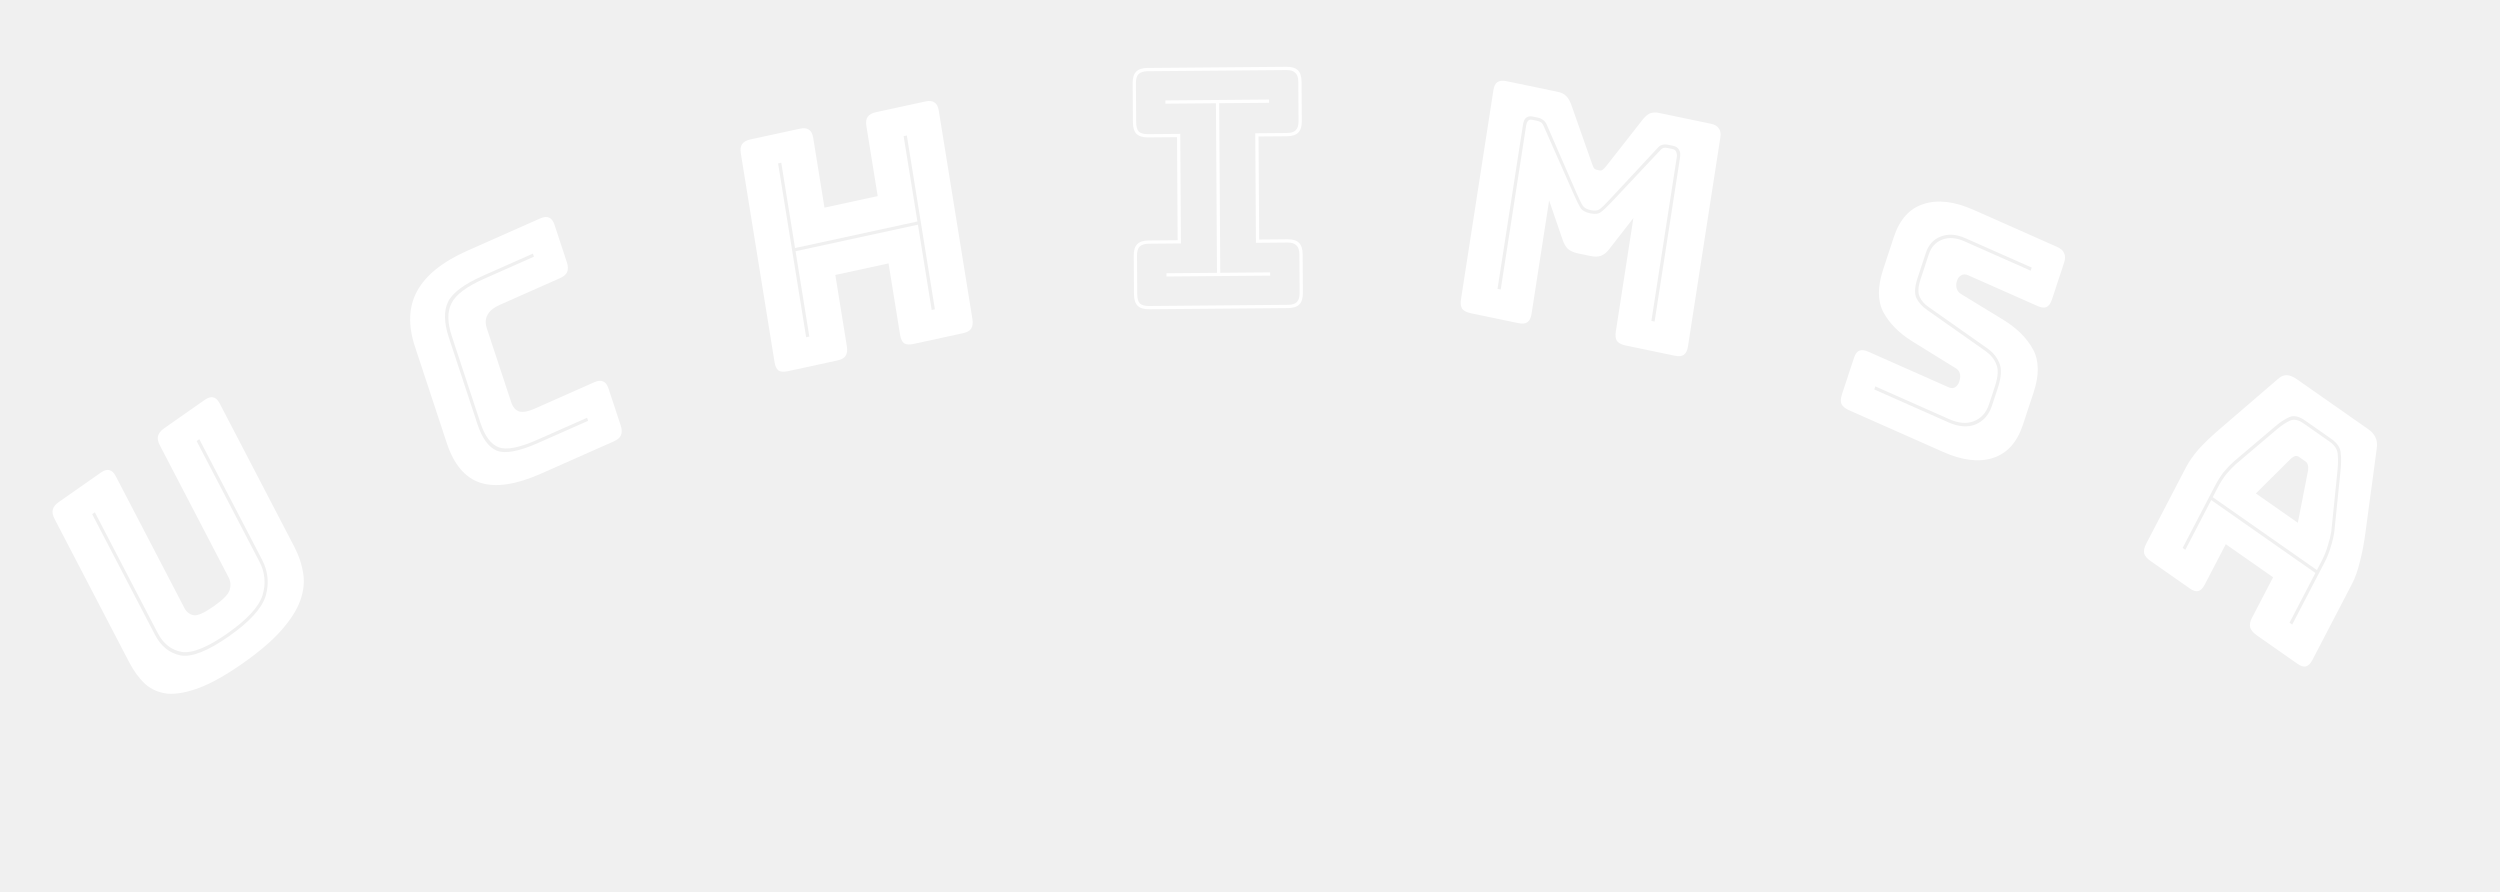
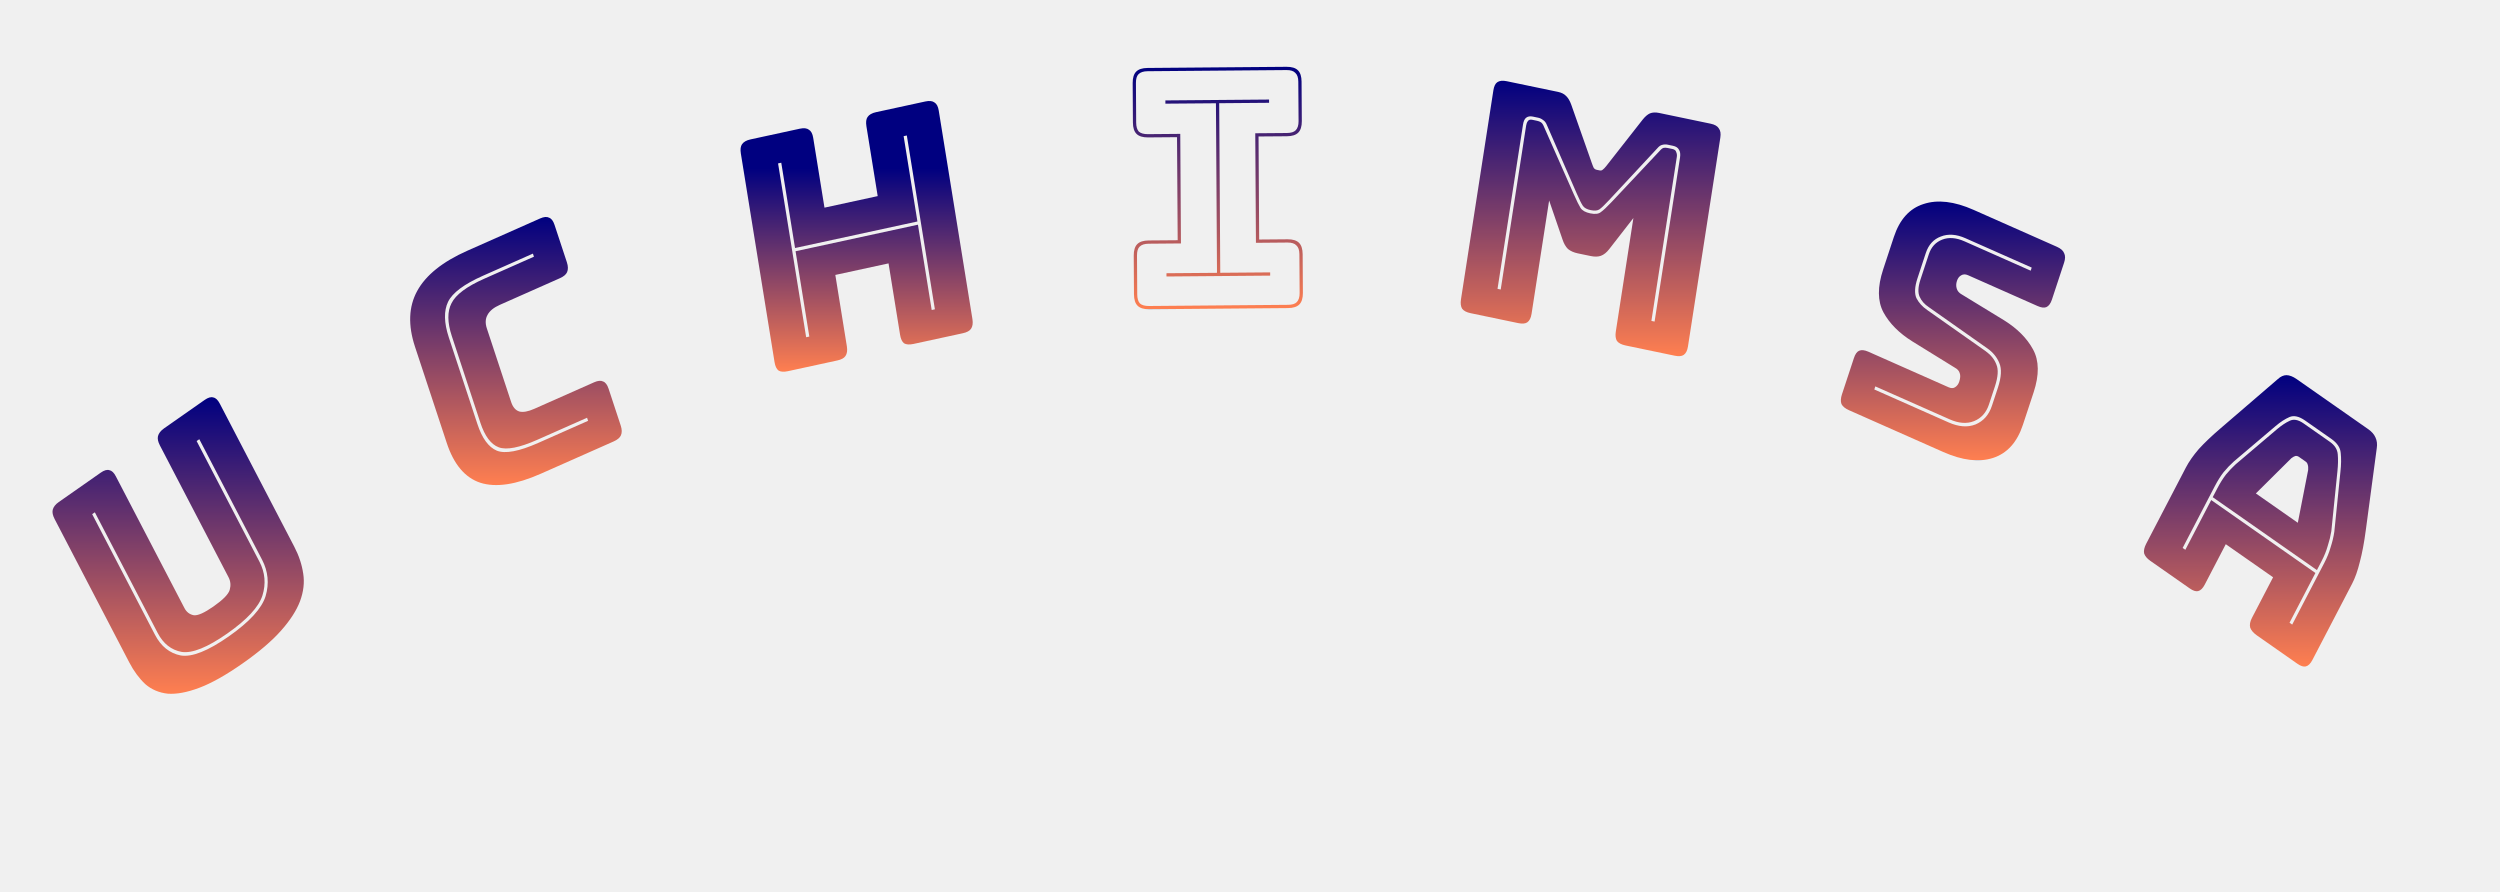
<svg xmlns="http://www.w3.org/2000/svg" width="115" height="41" viewBox="0 0 115 41" fill="none">
-   <path d="M13.538 25.151C13.751 25.558 13.887 25.971 13.948 26.388C14.012 26.791 13.964 27.213 13.802 27.653C13.643 28.078 13.353 28.529 12.93 29.007C12.508 29.484 11.916 29.989 11.154 30.522C10.392 31.055 9.73 31.427 9.17 31.638C8.609 31.849 8.125 31.939 7.718 31.91C7.315 31.865 6.97 31.719 6.685 31.471C6.403 31.208 6.155 30.873 5.943 30.465L2.514 23.879C2.426 23.711 2.397 23.568 2.425 23.451C2.457 23.32 2.551 23.2 2.707 23.091L4.636 21.741C4.792 21.632 4.924 21.594 5.031 21.628C5.141 21.648 5.241 21.741 5.328 21.91L8.487 27.977C8.58 28.154 8.72 28.262 8.907 28.3C9.09 28.329 9.395 28.195 9.821 27.897C10.255 27.593 10.504 27.341 10.566 27.139C10.625 26.929 10.607 26.735 10.515 26.558L7.356 20.491C7.268 20.323 7.239 20.18 7.267 20.063C7.3 19.932 7.394 19.811 7.549 19.703L9.417 18.395C9.573 18.287 9.704 18.249 9.811 18.283C9.922 18.302 10.021 18.396 10.109 18.565L13.538 25.151ZM4.24 23.652L7.129 29.2C7.406 29.732 7.8 30.049 8.311 30.151C8.826 30.238 9.563 29.947 10.522 29.276C11.48 28.605 12.046 27.985 12.22 27.416C12.388 26.838 12.334 26.284 12.057 25.751L9.168 20.203L9.045 20.289L11.934 25.837C12.193 26.334 12.239 26.852 12.073 27.392C11.902 27.923 11.362 28.506 10.453 29.143C9.543 29.779 8.846 30.061 8.361 29.989C7.88 29.902 7.51 29.61 7.252 29.114L4.363 23.566L4.24 23.652Z" fill="white" />
-   <path d="M28.229 20.306L24.883 21.789C23.74 22.296 22.811 22.435 22.097 22.207C21.392 21.976 20.876 21.366 20.551 20.378L19.089 15.948C18.763 14.961 18.796 14.108 19.188 13.39C19.586 12.658 20.357 12.039 21.499 11.533L24.845 10.049C25.019 9.972 25.157 9.96 25.258 10.014C25.365 10.053 25.449 10.163 25.508 10.343L26.077 12.067C26.136 12.247 26.139 12.399 26.085 12.521C26.037 12.629 25.926 12.722 25.752 12.799L22.996 14.021C22.712 14.146 22.523 14.301 22.426 14.485C22.327 14.66 22.316 14.866 22.394 15.104L23.513 18.494C23.591 18.731 23.718 18.877 23.892 18.93C24.064 18.973 24.291 18.933 24.575 18.807L27.331 17.585C27.505 17.508 27.642 17.496 27.744 17.549C27.851 17.588 27.934 17.698 27.994 17.879L28.553 19.574C28.613 19.755 28.615 19.906 28.561 20.028C28.513 20.136 28.402 20.229 28.229 20.306ZM27.005 19.216L24.714 20.231C23.892 20.596 23.301 20.71 22.942 20.576C22.583 20.441 22.302 20.065 22.098 19.448L20.782 15.459C20.576 14.832 20.572 14.328 20.771 13.946C20.966 13.554 21.466 13.18 22.271 12.823L24.561 11.808L24.514 11.666L22.224 12.681C21.346 13.07 20.808 13.472 20.61 13.886C20.411 14.301 20.423 14.845 20.645 15.52L21.961 19.508C22.177 20.163 22.474 20.571 22.852 20.73C23.238 20.885 23.875 20.766 24.761 20.373L27.052 19.358L27.005 19.216Z" fill="white" />
-   <path d="M37.083 15.513L37.229 15.482L36.596 11.557L42.225 10.336L42.858 14.26L43.005 14.228L41.714 6.232L41.567 6.264L42.201 10.188L36.572 11.409L35.938 7.485L35.792 7.517L37.083 15.513ZM38.515 16.582L36.242 17.075C36.057 17.115 35.914 17.106 35.813 17.046C35.72 16.974 35.659 16.844 35.629 16.657L34.079 7.061C34.049 6.873 34.067 6.731 34.132 6.636C34.206 6.528 34.335 6.453 34.521 6.413L36.793 5.92C36.979 5.88 37.118 5.896 37.211 5.968C37.311 6.027 37.377 6.151 37.407 6.339L37.926 9.552L40.374 9.021L39.855 5.808C39.825 5.62 39.842 5.478 39.908 5.382C39.981 5.274 40.111 5.2 40.297 5.16L42.569 4.667C42.755 4.627 42.894 4.643 42.986 4.714C43.087 4.774 43.152 4.898 43.183 5.086L44.732 14.681C44.762 14.869 44.74 15.017 44.667 15.125C44.602 15.221 44.476 15.289 44.29 15.329L42.018 15.822C41.832 15.862 41.689 15.852 41.589 15.793C41.496 15.721 41.435 15.591 41.404 15.403L40.873 12.116L38.425 12.647L38.956 15.934C38.987 16.122 38.965 16.27 38.891 16.378C38.826 16.474 38.7 16.542 38.515 16.582Z" fill="white" />
-   <path d="M52.857 14.226C52.617 14.228 52.442 14.174 52.331 14.065C52.221 13.956 52.164 13.781 52.163 13.541L52.152 11.757C52.15 11.517 52.204 11.341 52.314 11.23C52.423 11.119 52.597 11.063 52.837 11.061L54.172 11.05L54.143 6.31L52.808 6.321C52.568 6.323 52.393 6.269 52.282 6.16C52.171 6.051 52.115 5.877 52.114 5.637L52.102 3.822C52.101 3.582 52.155 3.406 52.264 3.295C52.373 3.184 52.548 3.128 52.788 3.126L59.178 3.073C59.418 3.071 59.593 3.124 59.704 3.233C59.815 3.342 59.871 3.517 59.872 3.757L59.883 5.572C59.885 5.812 59.831 5.987 59.722 6.098C59.612 6.209 59.438 6.266 59.198 6.268L57.893 6.278L57.922 11.018L59.227 11.007C59.467 11.005 59.643 11.059 59.753 11.168C59.864 11.277 59.92 11.452 59.922 11.692L59.933 13.477C59.934 13.717 59.88 13.892 59.771 14.003C59.662 14.114 59.487 14.17 59.247 14.172L52.857 14.226ZM52.856 14.076L59.246 14.022C59.436 14.021 59.571 13.98 59.65 13.899C59.74 13.808 59.784 13.668 59.783 13.478L59.772 11.693C59.77 11.503 59.725 11.368 59.634 11.289C59.553 11.2 59.418 11.156 59.228 11.157L57.773 11.17L57.742 6.13L59.197 6.118C59.387 6.116 59.522 6.075 59.601 5.994C59.691 5.903 59.735 5.763 59.733 5.573L59.722 3.758C59.721 3.568 59.675 3.433 59.585 3.354C59.504 3.265 59.369 3.221 59.179 3.223L52.789 3.276C52.599 3.278 52.459 3.324 52.37 3.414C52.291 3.495 52.251 3.63 52.252 3.82L52.264 5.635C52.265 5.825 52.306 5.965 52.386 6.054C52.477 6.134 52.617 6.173 52.807 6.171L54.292 6.159L54.323 11.198L52.839 11.211C52.648 11.212 52.509 11.259 52.419 11.349C52.34 11.43 52.301 11.565 52.302 11.755L52.313 13.54C52.314 13.73 52.355 13.87 52.435 13.959C52.526 14.039 52.666 14.077 52.856 14.076ZM58.428 12.679L53.658 12.719L53.657 12.569L55.982 12.55L55.933 4.75L53.608 4.769L53.608 4.619L58.377 4.579L58.378 4.729L56.083 4.748L56.132 12.548L58.427 12.529L58.428 12.679Z" fill="white" />
-   <path d="M73.177 9.667C73 9.631 72.879 9.564 72.813 9.469C72.747 9.374 72.651 9.18 72.524 8.889L71.16 5.758C71.117 5.647 71.058 5.569 70.984 5.523C70.912 5.467 70.837 5.431 70.759 5.415L70.509 5.363C70.382 5.336 70.278 5.355 70.197 5.42C70.127 5.477 70.08 5.584 70.056 5.743L68.886 13.287L69.033 13.318L70.203 5.773C70.215 5.694 70.24 5.628 70.279 5.575C70.319 5.512 70.388 5.49 70.486 5.511L70.706 5.557C70.775 5.571 70.832 5.593 70.878 5.623C70.933 5.655 70.983 5.727 71.026 5.838L72.395 8.938C72.53 9.242 72.634 9.452 72.707 9.569C72.789 9.689 72.938 9.771 73.154 9.815C73.369 9.86 73.528 9.843 73.632 9.762C73.745 9.684 73.91 9.529 74.128 9.299L76.342 6.945C76.416 6.859 76.48 6.81 76.531 6.801C76.584 6.791 76.644 6.794 76.712 6.808L76.933 6.854C77.031 6.874 77.089 6.922 77.107 6.997C77.137 7.065 77.146 7.138 77.134 7.217L75.964 14.762L76.111 14.793L77.281 7.248C77.305 7.09 77.289 6.969 77.231 6.885C77.184 6.794 77.093 6.734 76.956 6.706L76.706 6.654C76.628 6.637 76.546 6.641 76.462 6.664C76.389 6.679 76.315 6.73 76.241 6.817L74.022 9.201C73.816 9.423 73.667 9.565 73.577 9.628C73.486 9.691 73.353 9.704 73.177 9.667ZM69.84 14.863L67.651 14.407C67.466 14.369 67.335 14.3 67.259 14.203C67.194 14.098 67.176 13.951 67.206 13.764L68.695 4.158C68.724 3.971 68.784 3.845 68.874 3.783C68.976 3.712 69.12 3.696 69.306 3.735L71.67 4.227C71.827 4.26 71.949 4.321 72.036 4.411C72.133 4.502 72.213 4.636 72.277 4.813L73.224 7.504C73.259 7.603 73.288 7.676 73.311 7.721C73.344 7.769 73.39 7.799 73.449 7.811L73.581 7.839C73.64 7.851 73.687 7.84 73.723 7.807C73.768 7.776 73.822 7.721 73.885 7.642L75.566 5.498C75.679 5.358 75.79 5.264 75.898 5.215C76.016 5.169 76.154 5.161 76.311 5.194L78.69 5.69C78.876 5.728 79.001 5.8 79.065 5.906C79.141 6.003 79.165 6.146 79.135 6.333L77.646 15.939C77.617 16.127 77.552 16.256 77.45 16.326C77.359 16.389 77.221 16.401 77.035 16.362L74.774 15.891C74.588 15.852 74.457 15.784 74.381 15.687C74.316 15.582 74.299 15.435 74.328 15.247L75.136 10.03L74.02 11.465C73.906 11.614 73.779 11.716 73.639 11.768C73.511 11.813 73.354 11.816 73.168 11.777L72.58 11.655C72.394 11.616 72.243 11.549 72.127 11.453C72.021 11.35 71.938 11.205 71.876 11.018L71.26 9.222L70.451 14.44C70.422 14.627 70.356 14.757 70.254 14.827C70.164 14.89 70.025 14.902 69.84 14.863Z" fill="white" />
-   <path d="M89.388 20.791L85.055 18.87C84.881 18.793 84.765 18.699 84.708 18.586C84.663 18.468 84.671 18.319 84.73 18.139L85.28 16.472C85.339 16.291 85.418 16.18 85.516 16.136C85.627 16.087 85.769 16.101 85.943 16.178L89.631 17.813C89.75 17.866 89.85 17.866 89.93 17.815C90.022 17.758 90.087 17.672 90.124 17.558C90.177 17.397 90.185 17.264 90.146 17.16C90.116 17.059 90.043 16.978 89.927 16.916L87.969 15.705C87.361 15.326 86.916 14.879 86.636 14.363C86.365 13.851 86.361 13.196 86.624 12.398L87.117 10.902C87.383 10.095 87.838 9.589 88.482 9.385C89.129 9.171 89.896 9.26 90.783 9.653L94.622 11.355C94.796 11.432 94.905 11.53 94.95 11.648C95.008 11.76 95.007 11.907 94.947 12.087L94.388 13.782C94.328 13.963 94.243 14.078 94.133 14.127C94.034 14.17 93.899 14.153 93.725 14.076L90.53 12.66C90.411 12.607 90.305 12.609 90.213 12.666C90.124 12.714 90.059 12.8 90.019 12.923C89.978 13.047 89.975 13.165 90.011 13.279C90.047 13.393 90.123 13.481 90.238 13.543L92.188 14.734C92.796 15.112 93.241 15.56 93.521 16.076C93.801 16.592 93.81 17.249 93.547 18.047L93.053 19.543C92.787 20.35 92.326 20.858 91.67 21.068C91.026 21.273 90.265 21.18 89.388 20.791ZM93.459 12.309L90.415 10.96C89.994 10.773 89.615 10.747 89.278 10.88C88.944 11.004 88.714 11.256 88.588 11.636L88.203 12.804C88.075 13.194 88.058 13.496 88.155 13.713C88.263 13.925 88.428 14.107 88.65 14.26L91.342 16.155C91.579 16.325 91.742 16.528 91.832 16.764C91.934 16.994 91.912 17.333 91.765 17.779L91.492 18.605C91.367 18.985 91.135 19.242 90.798 19.375C90.473 19.503 90.1 19.474 89.679 19.288L86.265 17.774L86.218 17.916L89.632 19.43C90.099 19.637 90.513 19.668 90.875 19.524C91.24 19.37 91.491 19.084 91.629 18.666L91.902 17.84C92.065 17.346 92.086 16.964 91.966 16.693C91.855 16.426 91.671 16.203 91.416 16.024L88.725 14.129C88.527 13.998 88.386 13.838 88.302 13.648C88.218 13.458 88.231 13.197 88.34 12.865L88.725 11.697C88.835 11.364 89.04 11.14 89.341 11.023C89.641 10.905 89.984 10.932 90.368 11.102L93.412 12.452L93.459 12.309Z" fill="white" />
-   <path d="M102 22.458C102.125 22.218 102.257 22.008 102.396 21.827C102.543 21.651 102.691 21.495 102.841 21.358L104.764 19.726C104.961 19.562 105.148 19.439 105.325 19.357C105.507 19.266 105.72 19.306 105.966 19.478L107.17 20.321C107.4 20.482 107.522 20.676 107.537 20.905C107.557 21.124 107.552 21.381 107.522 21.674L107.241 24.436C107.206 24.654 107.152 24.876 107.078 25.103C107.013 25.336 106.918 25.572 106.793 25.811L106.579 26.224L101.785 22.87L102 22.458ZM105.401 21.079L103.77 22.698L105.7 24.048L106.175 21.621C106.184 21.518 106.177 21.435 106.154 21.371C106.14 21.312 106.108 21.266 106.059 21.232L105.752 21.017C105.703 20.982 105.648 20.968 105.589 20.975C105.538 20.988 105.475 21.023 105.401 21.079ZM105.318 28.645L105.441 28.731L106.916 25.897C107.046 25.649 107.143 25.409 107.208 25.176C107.286 24.94 107.343 24.702 107.379 24.461L107.66 21.699C107.696 21.373 107.7 21.085 107.673 20.837C107.655 20.593 107.51 20.377 107.24 20.188L106.035 19.345C105.757 19.15 105.516 19.097 105.314 19.185C105.111 19.274 104.9 19.41 104.681 19.596L102.758 21.227C102.591 21.377 102.432 21.543 102.28 21.727C102.141 21.909 102.007 22.123 101.877 22.372L100.402 25.205L100.525 25.291L101.716 23.003L106.509 26.357L105.318 28.645ZM101.416 26.896C101.329 27.064 101.227 27.163 101.112 27.191C101.009 27.216 100.88 27.174 100.725 27.065L98.918 25.801C98.762 25.692 98.666 25.576 98.629 25.454C98.605 25.328 98.637 25.181 98.725 25.012L100.554 21.5C100.692 21.234 100.889 20.954 101.142 20.659C101.404 20.371 101.737 20.053 102.142 19.707L104.783 17.435C104.911 17.318 105.042 17.259 105.178 17.257C105.321 17.26 105.475 17.32 105.639 17.434L108.945 19.747C109.1 19.856 109.209 19.981 109.27 20.12C109.34 20.266 109.36 20.431 109.331 20.616L108.827 24.385C108.751 24.961 108.66 25.447 108.553 25.845C108.455 26.248 108.337 26.583 108.198 26.849L106.369 30.361C106.282 30.53 106.18 30.628 106.065 30.656C105.962 30.681 105.833 30.64 105.678 30.531L103.822 29.232C103.658 29.117 103.553 28.996 103.508 28.868C103.476 28.736 103.504 28.586 103.592 28.418L104.562 26.555L102.386 25.033L101.416 26.896Z" fill="white" />
+   <path d="M13.538 25.151C13.751 25.558 13.887 25.971 13.948 26.388C14.012 26.791 13.964 27.213 13.802 27.653C13.643 28.078 13.353 28.529 12.93 29.007C12.508 29.484 11.916 29.989 11.154 30.522C10.392 31.055 9.73 31.427 9.17 31.638C8.609 31.849 8.125 31.939 7.718 31.91C7.315 31.865 6.97 31.719 6.685 31.471C6.403 31.208 6.155 30.873 5.943 30.465L2.514 23.879C2.426 23.711 2.397 23.568 2.425 23.451C2.457 23.32 2.551 23.2 2.707 23.091L4.636 21.741C4.792 21.632 4.923 21.594 5.031 21.628C5.141 21.648 5.241 21.741 5.328 21.91L8.487 27.977C8.58 28.154 8.72 28.262 8.907 28.3C9.09 28.329 9.395 28.195 9.821 27.897C10.255 27.593 10.504 27.341 10.566 27.139C10.625 26.929 10.607 26.735 10.515 26.558L7.356 20.491C7.268 20.323 7.239 20.18 7.267 20.063C7.3 19.932 7.394 19.811 7.549 19.703L9.417 18.395C9.573 18.287 9.704 18.249 9.811 18.283C9.922 18.302 10.021 18.396 10.109 18.565L13.538 25.151ZM4.24 23.652L7.129 29.2C7.406 29.732 7.8 30.049 8.311 30.151C8.826 30.238 9.563 29.947 10.522 29.276C11.48 28.605 12.046 27.985 12.22 27.416C12.388 26.838 12.334 26.284 12.057 25.751L9.168 20.203L9.045 20.289L11.934 25.837C12.193 26.334 12.239 26.852 12.073 27.392C11.902 27.923 11.362 28.506 10.453 29.143C9.543 29.779 8.846 30.061 8.361 29.989C7.88 29.902 7.51 29.61 7.252 29.114L4.363 23.566L4.24 23.652Z" fill="url(#paint0_linear_10_2)" />
+   <path d="M28.229 20.306L24.883 21.789C23.74 22.296 22.811 22.435 22.097 22.207C21.392 21.976 20.877 21.366 20.551 20.378L19.089 15.948C18.764 14.961 18.797 14.108 19.188 13.39C19.586 12.658 20.357 12.039 21.499 11.533L24.845 10.049C25.019 9.972 25.157 9.96 25.258 10.014C25.365 10.053 25.449 10.163 25.508 10.343L26.077 12.067C26.136 12.247 26.139 12.399 26.085 12.521C26.037 12.629 25.926 12.722 25.752 12.799L22.996 14.021C22.713 14.146 22.523 14.301 22.426 14.485C22.327 14.66 22.316 14.866 22.394 15.104L23.513 18.494C23.591 18.731 23.718 18.877 23.892 18.93C24.064 18.973 24.291 18.933 24.575 18.807L27.331 17.585C27.505 17.508 27.642 17.496 27.744 17.549C27.851 17.588 27.934 17.698 27.994 17.879L28.553 19.574C28.613 19.755 28.616 19.906 28.561 20.028C28.513 20.136 28.402 20.229 28.229 20.306ZM27.005 19.216L24.715 20.231C23.892 20.596 23.301 20.71 22.942 20.576C22.583 20.441 22.302 20.065 22.098 19.448L20.783 15.459C20.576 14.832 20.572 14.328 20.771 13.946C20.966 13.554 21.466 13.18 22.271 12.823L24.561 11.808L24.514 11.666L22.224 12.681C21.346 13.07 20.808 13.472 20.61 13.886C20.411 14.301 20.423 14.845 20.645 15.52L21.961 19.508C22.177 20.163 22.474 20.571 22.852 20.73C23.238 20.885 23.875 20.766 24.762 20.373L27.052 19.358L27.005 19.216Z" fill="url(#paint1_linear_10_2)" />
+   <path d="M37.083 15.513L37.229 15.482L36.596 11.557L42.225 10.336L42.858 14.26L43.005 14.228L41.714 6.232L41.567 6.264L42.201 10.188L36.572 11.409L35.938 7.485L35.791 7.517L37.083 15.513ZM38.514 16.582L36.242 17.075C36.057 17.115 35.913 17.106 35.813 17.046C35.72 16.974 35.659 16.844 35.629 16.657L34.079 7.061C34.049 6.873 34.067 6.731 34.132 6.636C34.206 6.528 34.335 6.453 34.521 6.413L36.793 5.92C36.979 5.88 37.118 5.896 37.21 5.968C37.311 6.027 37.377 6.151 37.407 6.339L37.926 9.552L40.374 9.021L39.855 5.808C39.825 5.62 39.842 5.478 39.908 5.382C39.981 5.274 40.111 5.2 40.297 5.16L42.569 4.667C42.754 4.627 42.894 4.643 42.986 4.714C43.087 4.774 43.152 4.898 43.182 5.086L44.732 14.681C44.762 14.869 44.74 15.017 44.667 15.125C44.601 15.221 44.476 15.289 44.29 15.329L42.018 15.822C41.832 15.862 41.689 15.852 41.588 15.793C41.496 15.721 41.434 15.591 41.404 15.403L40.873 12.116L38.425 12.647L38.956 15.934C38.986 16.122 38.965 16.27 38.891 16.378C38.826 16.474 38.7 16.542 38.514 16.582Z" fill="url(#paint2_linear_10_2)" />
+   <path d="M52.857 14.226C52.617 14.228 52.442 14.174 52.331 14.065C52.221 13.956 52.164 13.781 52.163 13.541L52.152 11.757C52.151 11.517 52.204 11.341 52.314 11.23C52.423 11.119 52.598 11.063 52.838 11.061L54.173 11.05L54.143 6.31L52.808 6.321C52.568 6.323 52.393 6.269 52.282 6.16C52.172 6.051 52.115 5.877 52.114 5.637L52.103 3.822C52.101 3.582 52.155 3.406 52.264 3.295C52.374 3.184 52.548 3.128 52.788 3.126L59.178 3.073C59.418 3.071 59.593 3.124 59.704 3.233C59.815 3.342 59.871 3.517 59.872 3.757L59.884 5.572C59.885 5.812 59.831 5.987 59.722 6.098C59.613 6.209 59.438 6.266 59.198 6.268L57.893 6.278L57.922 11.018L59.227 11.007C59.467 11.005 59.643 11.059 59.753 11.168C59.864 11.277 59.92 11.452 59.922 11.692L59.933 13.477C59.934 13.717 59.88 13.892 59.771 14.003C59.662 14.114 59.487 14.17 59.247 14.172L52.857 14.226ZM52.856 14.076L59.246 14.022C59.436 14.021 59.571 13.98 59.65 13.899C59.74 13.808 59.784 13.668 59.783 13.478L59.772 11.693C59.77 11.503 59.725 11.368 59.634 11.289C59.554 11.2 59.418 11.156 59.228 11.157L57.773 11.17L57.742 6.13L59.197 6.118C59.387 6.116 59.522 6.075 59.601 5.994C59.691 5.903 59.735 5.763 59.734 5.573L59.722 3.758C59.721 3.568 59.675 3.433 59.585 3.354C59.504 3.265 59.369 3.221 59.179 3.223L52.789 3.276C52.599 3.278 52.459 3.324 52.37 3.414C52.291 3.495 52.251 3.63 52.253 3.82L52.264 5.635C52.265 5.825 52.306 5.965 52.386 6.054C52.477 6.134 52.617 6.172 52.807 6.171L54.292 6.158L54.324 11.198L52.839 11.211C52.649 11.212 52.509 11.259 52.419 11.349C52.34 11.43 52.301 11.565 52.302 11.755L52.313 13.54C52.314 13.73 52.355 13.87 52.436 13.959C52.526 14.039 52.666 14.077 52.856 14.076ZM58.428 12.679L53.658 12.719L53.657 12.569L55.982 12.55L55.933 4.75L53.608 4.769L53.608 4.619L58.377 4.579L58.378 4.729L56.083 4.748L56.132 12.548L58.427 12.529L58.428 12.679Z" fill="url(#paint3_linear_10_2)" />
+   <path d="M73.177 9.667C73 9.631 72.879 9.565 72.813 9.469C72.747 9.374 72.651 9.18 72.524 8.889L71.16 5.758C71.117 5.647 71.058 5.569 70.984 5.523C70.912 5.467 70.837 5.431 70.758 5.415L70.509 5.363C70.382 5.336 70.278 5.355 70.197 5.42C70.127 5.477 70.08 5.584 70.056 5.743L68.886 13.287L69.033 13.318L70.203 5.773C70.215 5.694 70.24 5.628 70.279 5.575C70.319 5.512 70.388 5.49 70.486 5.511L70.706 5.557C70.775 5.571 70.832 5.593 70.878 5.623C70.933 5.655 70.983 5.727 71.026 5.838L72.395 8.938C72.53 9.242 72.634 9.452 72.707 9.569C72.789 9.689 72.938 9.771 73.153 9.815C73.369 9.86 73.528 9.843 73.632 9.762C73.745 9.684 73.91 9.529 74.128 9.299L76.342 6.945C76.416 6.859 76.479 6.81 76.531 6.801C76.583 6.791 76.644 6.794 76.712 6.808L76.933 6.854C77.03 6.874 77.089 6.922 77.107 6.997C77.137 7.065 77.146 7.138 77.134 7.217L75.964 14.762L76.111 14.793L77.281 7.248C77.305 7.09 77.289 6.969 77.231 6.885C77.184 6.794 77.093 6.734 76.955 6.706L76.706 6.654C76.627 6.637 76.546 6.641 76.462 6.664C76.388 6.679 76.315 6.73 76.241 6.817L74.022 9.201C73.816 9.423 73.667 9.565 73.577 9.628C73.486 9.691 73.353 9.704 73.177 9.667ZM69.839 14.863L67.651 14.407C67.465 14.369 67.334 14.3 67.259 14.203C67.194 14.098 67.176 13.951 67.206 13.764L68.695 4.158C68.724 3.971 68.784 3.845 68.874 3.783C68.976 3.712 69.12 3.696 69.306 3.735L71.67 4.227C71.827 4.26 71.949 4.321 72.036 4.411C72.133 4.502 72.213 4.636 72.277 4.813L73.224 7.504C73.259 7.603 73.288 7.676 73.311 7.721C73.344 7.769 73.39 7.799 73.449 7.811L73.581 7.839C73.64 7.851 73.687 7.841 73.723 7.807C73.768 7.776 73.822 7.721 73.885 7.642L75.566 5.498C75.679 5.358 75.789 5.264 75.898 5.215C76.016 5.169 76.154 5.161 76.311 5.194L78.689 5.69C78.876 5.728 79.001 5.8 79.065 5.906C79.141 6.003 79.165 6.146 79.135 6.333L77.646 15.939C77.617 16.127 77.552 16.256 77.45 16.326C77.359 16.389 77.221 16.401 77.035 16.362L74.773 15.891C74.588 15.852 74.457 15.784 74.381 15.687C74.316 15.582 74.298 15.435 74.328 15.247L75.136 10.03L74.02 11.465C73.905 11.614 73.779 11.716 73.639 11.768C73.511 11.813 73.354 11.816 73.168 11.777L72.58 11.655C72.394 11.616 72.243 11.549 72.126 11.453C72.021 11.35 71.938 11.205 71.876 11.018L71.26 9.222L70.451 14.44C70.422 14.627 70.356 14.757 70.254 14.827C70.164 14.89 70.025 14.902 69.839 14.863Z" fill="url(#paint4_linear_10_2)" />
+   <path d="M89.388 20.791L85.055 18.87C84.881 18.793 84.765 18.699 84.708 18.586C84.663 18.468 84.671 18.319 84.73 18.139L85.28 16.472C85.339 16.291 85.418 16.18 85.516 16.136C85.627 16.087 85.769 16.101 85.943 16.178L89.632 17.813C89.75 17.866 89.85 17.866 89.93 17.815C90.022 17.758 90.087 17.672 90.124 17.558C90.178 17.397 90.185 17.264 90.146 17.16C90.116 17.059 90.043 16.978 89.928 16.916L87.969 15.705C87.361 15.326 86.916 14.879 86.636 14.363C86.365 13.851 86.361 13.196 86.624 12.398L87.117 10.902C87.383 10.095 87.839 9.589 88.482 9.385C89.129 9.171 89.896 9.26 90.783 9.653L94.623 11.355C94.796 11.432 94.906 11.53 94.951 11.648C95.008 11.76 95.007 11.907 94.947 12.087L94.388 13.782C94.328 13.963 94.243 14.078 94.133 14.127C94.035 14.17 93.899 14.153 93.725 14.076L90.53 12.66C90.411 12.607 90.305 12.609 90.213 12.666C90.124 12.714 90.059 12.8 90.019 12.923C89.978 13.047 89.975 13.165 90.011 13.279C90.047 13.393 90.123 13.481 90.239 13.543L92.188 14.734C92.796 15.112 93.241 15.56 93.521 16.076C93.802 16.592 93.81 17.249 93.547 18.047L93.053 19.543C92.787 20.35 92.326 20.858 91.67 21.068C91.026 21.273 90.266 21.18 89.388 20.791ZM93.459 12.309L90.415 10.96C89.994 10.773 89.615 10.747 89.278 10.88C88.944 11.004 88.714 11.256 88.588 11.636L88.203 12.804C88.075 13.194 88.059 13.496 88.155 13.713C88.263 13.925 88.428 14.107 88.65 14.26L91.342 16.155C91.579 16.325 91.743 16.528 91.832 16.764C91.934 16.994 91.912 17.333 91.765 17.779L91.492 18.605C91.367 18.985 91.135 19.242 90.798 19.375C90.473 19.503 90.1 19.474 89.68 19.288L86.265 17.774L86.218 17.916L89.633 19.43C90.099 19.637 90.513 19.668 90.875 19.524C91.24 19.37 91.492 19.084 91.629 18.666L91.902 17.84C92.065 17.346 92.086 16.964 91.966 16.693C91.855 16.426 91.672 16.203 91.416 16.024L88.725 14.129C88.527 13.998 88.386 13.838 88.302 13.648C88.218 13.458 88.231 13.197 88.34 12.865L88.726 11.697C88.835 11.364 89.04 11.14 89.341 11.023C89.642 10.905 89.984 10.932 90.368 11.102L93.412 12.452L93.459 12.309Z" fill="url(#paint5_linear_10_2)" />
+   <path d="M102 22.458C102.125 22.218 102.257 22.008 102.396 21.827C102.543 21.651 102.691 21.495 102.841 21.358L104.764 19.726C104.961 19.562 105.148 19.439 105.325 19.357C105.507 19.266 105.72 19.306 105.966 19.478L107.17 20.321C107.4 20.482 107.522 20.676 107.537 20.905C107.557 21.124 107.552 21.381 107.522 21.674L107.241 24.436C107.206 24.654 107.152 24.876 107.078 25.103C107.013 25.336 106.918 25.572 106.793 25.811L106.579 26.224L101.785 22.87L102 22.458ZM105.401 21.079L103.77 22.698L105.7 24.048L106.175 21.621C106.184 21.518 106.177 21.435 106.154 21.371C106.14 21.312 106.108 21.266 106.059 21.232L105.752 21.017C105.703 20.982 105.648 20.968 105.589 20.975C105.538 20.988 105.475 21.023 105.401 21.079ZM105.318 28.645L105.441 28.731L106.916 25.897C107.046 25.649 107.143 25.409 107.208 25.176C107.286 24.94 107.343 24.702 107.379 24.461L107.66 21.699C107.696 21.373 107.7 21.085 107.673 20.837C107.655 20.593 107.51 20.377 107.24 20.188L106.035 19.345C105.757 19.15 105.516 19.097 105.314 19.185C105.111 19.274 104.9 19.41 104.681 19.596L102.758 21.227C102.591 21.377 102.432 21.543 102.28 21.727C102.141 21.909 102.007 22.123 101.877 22.372L100.402 25.205L100.525 25.291L101.716 23.003L106.509 26.357L105.318 28.645ZM101.416 26.896C101.329 27.064 101.227 27.163 101.112 27.191C101.009 27.216 100.88 27.174 100.725 27.065L98.918 25.801C98.762 25.692 98.666 25.576 98.629 25.454C98.605 25.328 98.637 25.181 98.725 25.012L100.554 21.5C100.692 21.234 100.889 20.954 101.142 20.659C101.404 20.371 101.737 20.053 102.142 19.707L104.783 17.435C104.911 17.318 105.042 17.259 105.178 17.257C105.321 17.26 105.475 17.32 105.639 17.434L108.945 19.747C109.1 19.856 109.209 19.981 109.27 20.12C109.34 20.266 109.36 20.431 109.331 20.616L108.827 24.385C108.751 24.961 108.66 25.447 108.553 25.845C108.455 26.248 108.337 26.583 108.198 26.849L106.369 30.361C106.282 30.53 106.18 30.628 106.065 30.656C105.962 30.681 105.833 30.64 105.678 30.531L103.822 29.232C103.658 29.117 103.553 28.996 103.508 28.868C103.476 28.736 103.504 28.586 103.592 28.418L104.562 26.555L102.386 25.033L101.416 26.896Z" fill="url(#paint6_linear_10_2)" />
+   <defs>
+     <linearGradient id="paint0_linear_10_2" x1="8.195" y1="18.271" x2="8.195" y2="31.915" gradientUnits="userSpaceOnUse">
+       <stop stop-color="#000080" />
+       <stop offset="1" stop-color="#FF7F50" />
+       <stop offset="1" stop-color="#8C92AC" />
+     </linearGradient>
+     <linearGradient id="paint1_linear_10_2" x1="23.734" y1="9.981" x2="23.734" y2="22.313" gradientUnits="userSpaceOnUse">
+       <stop stop-color="#000080" />
+       <stop offset="1" stop-color="#FF7F50" />
+       <stop offset="1" stop-color="#8C92AC" />
+     </linearGradient>
+     <linearGradient id="paint2_linear_10_2" x1="39.405" y1="4.645" x2="39.405" y2="17.099" gradientUnits="userSpaceOnUse">
+       <stop stop-color="#000080" />
+       <stop offset="0.248" stop-color="#000080" />
+       <stop offset="1" stop-color="#FF7F50" />
+       <stop offset="1" stop-color="#8C92AC" />
+     </linearGradient>
+     <linearGradient id="paint3_linear_10_2" x1="56.018" y1="3.073" x2="56.018" y2="14.226" gradientUnits="userSpaceOnUse">
+       <stop stop-color="#000080" />
+       <stop offset="1" stop-color="#FF7F50" />
+       <stop offset="1" stop-color="#8C92AC" />
+     </linearGradient>
+     <linearGradient id="paint4_linear_10_2" x1="73.17" y1="3.714" x2="73.17" y2="16.384" gradientUnits="userSpaceOnUse">
+       <stop stop-color="#000080" />
+       <stop offset="1" stop-color="#FF7F50" />
+       <stop offset="1" stop-color="#8C92AC" />
+     </linearGradient>
+     <linearGradient id="paint5_linear_10_2" x1="89.836" y1="9.272" x2="89.836" y2="21.174" gradientUnits="userSpaceOnUse">
+       <stop stop-color="#000080" />
+       <stop offset="1" stop-color="#FF7F50" />
+       <stop offset="1" stop-color="#8C92AC" />
+     </linearGradient>
+     <linearGradient id="paint6_linear_10_2" x1="103.983" y1="17.257" x2="103.983" y2="30.663" gradientUnits="userSpaceOnUse">
+       <stop stop-color="#000080" />
+       <stop offset="1" stop-color="#FF7F50" />
+       <stop offset="1" stop-color="#8C92AC" />
+     </linearGradient>
+   </defs>
</svg>
